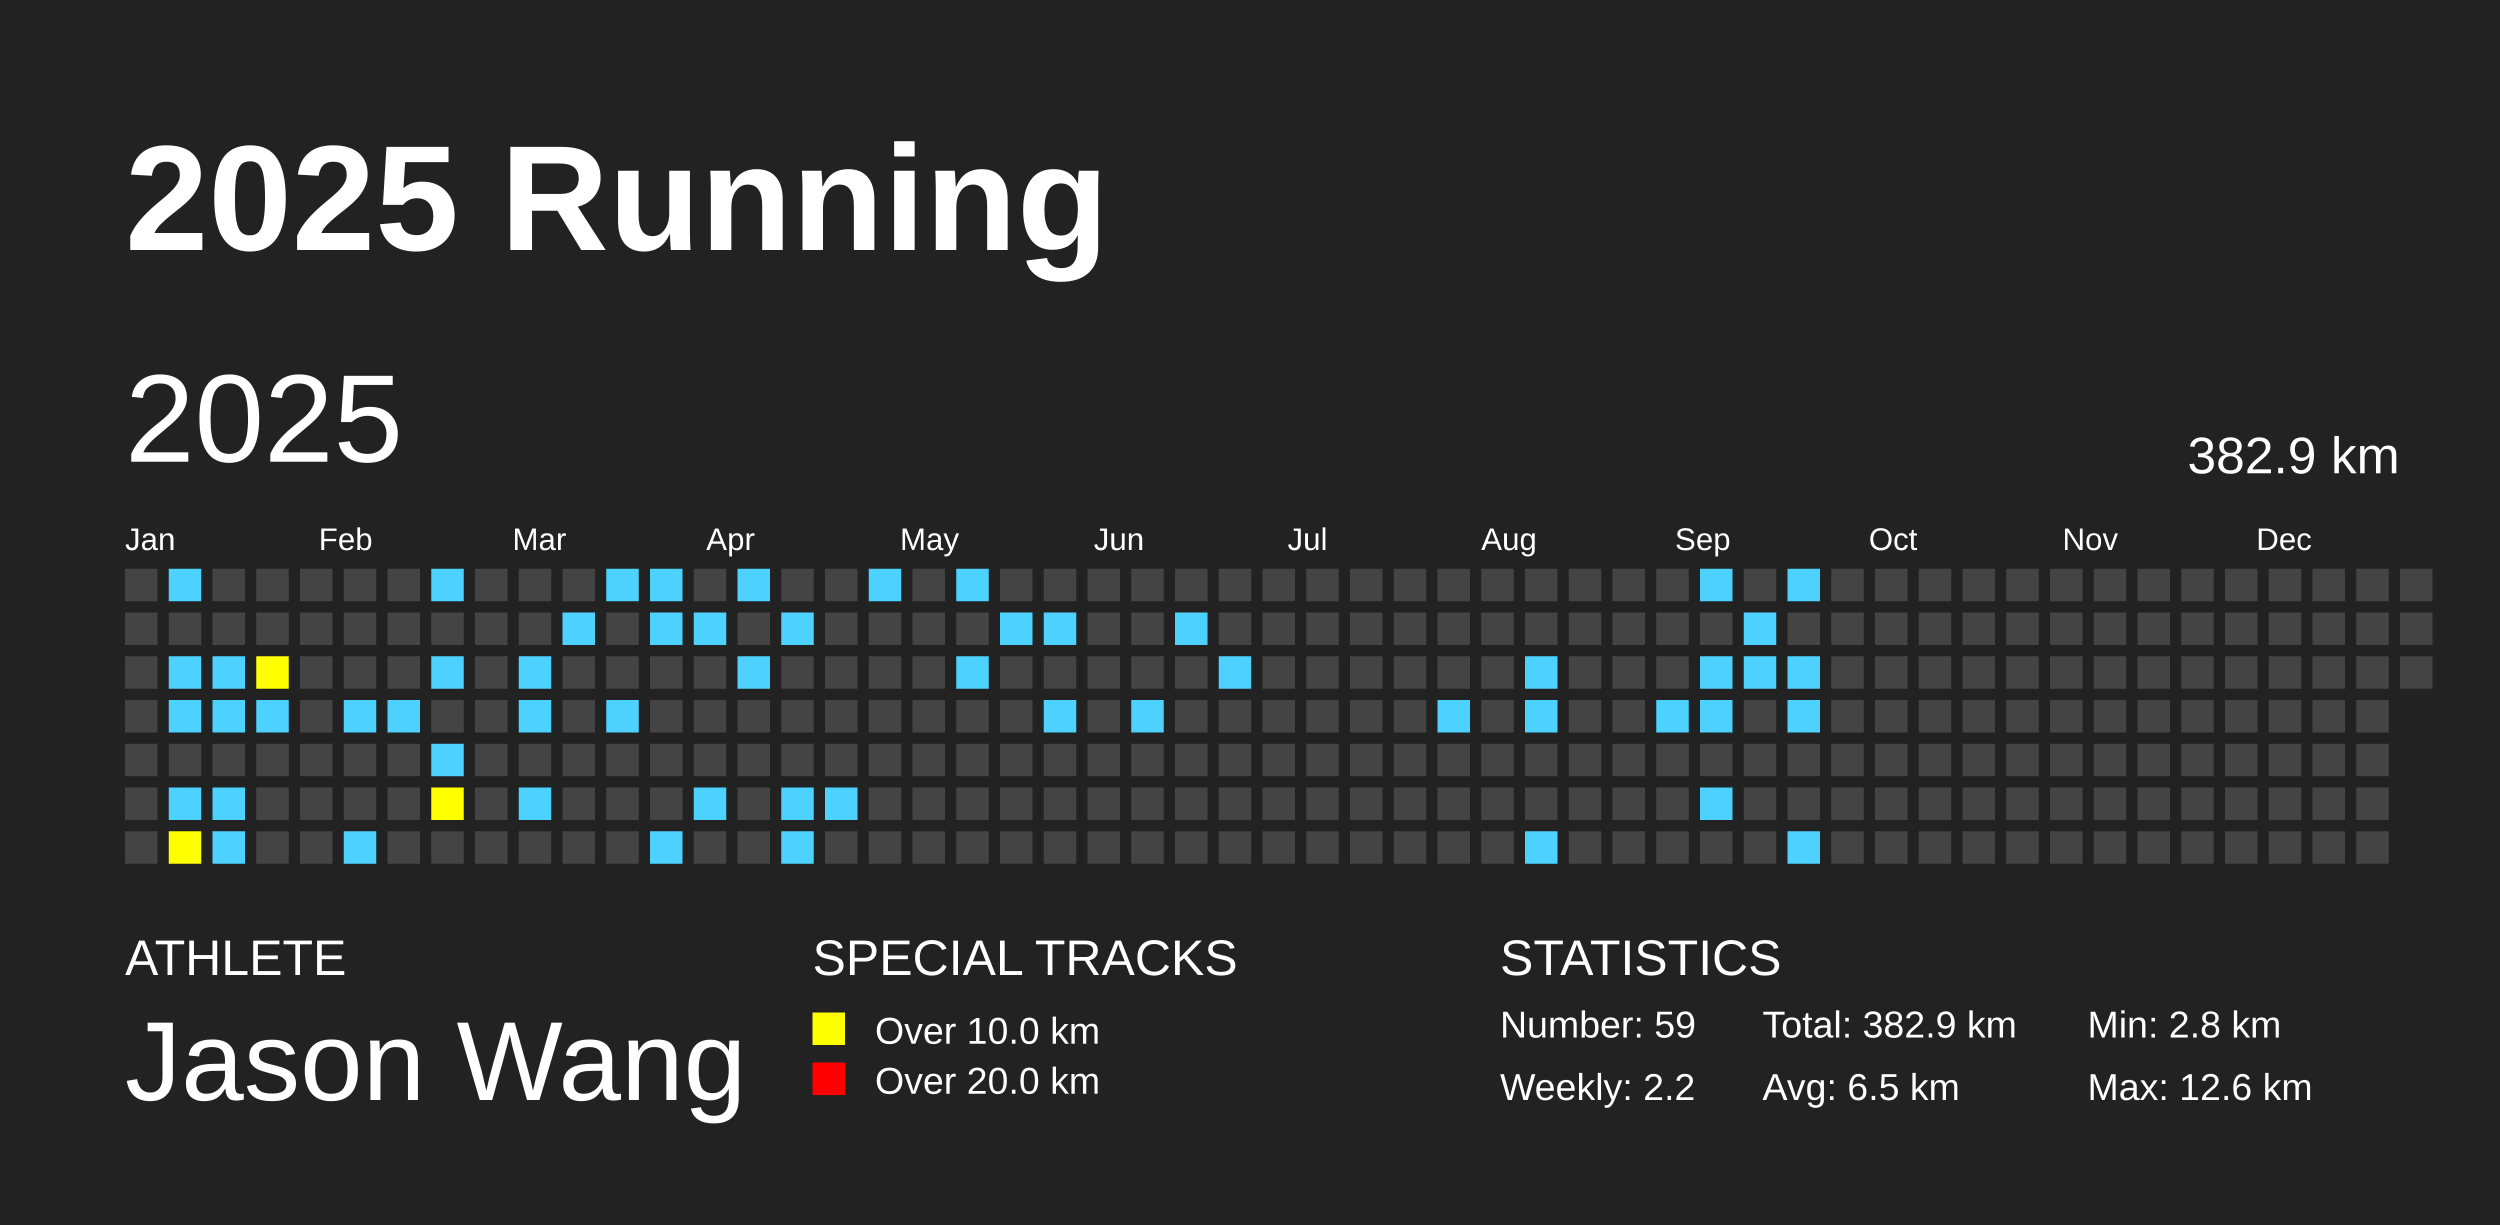
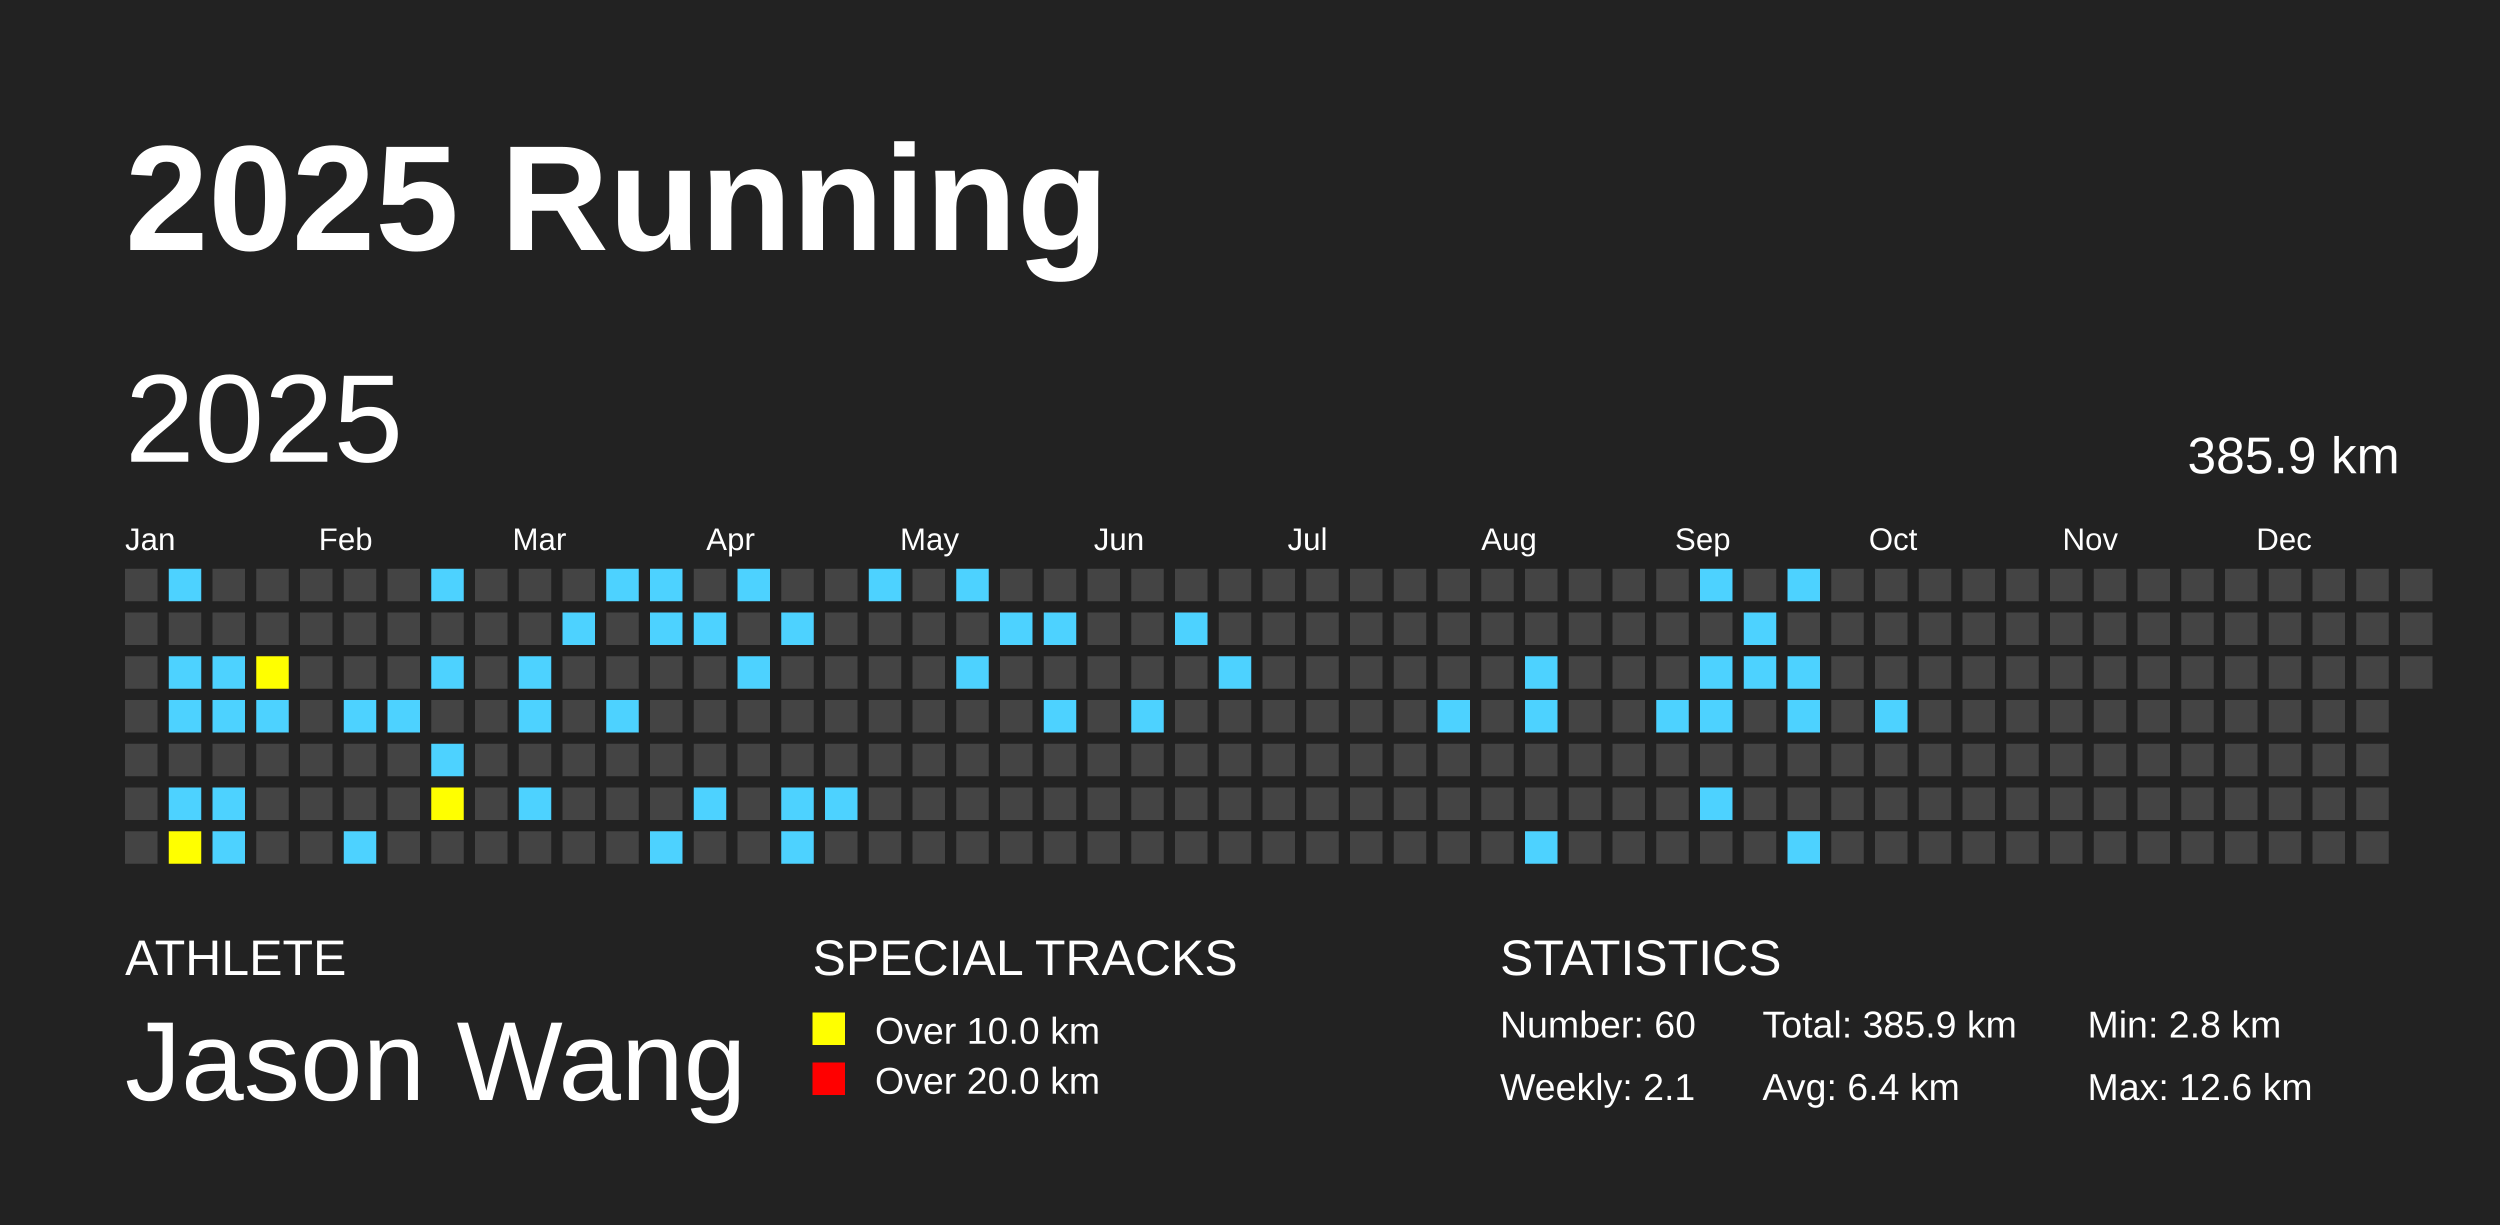
<svg xmlns="http://www.w3.org/2000/svg" baseProfile="full" height="98mm" version="1.1" viewBox="0,0,200,98" width="200mm">
  <defs />
  <rect fill="#222222" height="98" width="200" x="0" y="0" />
  <text fill="#FFFFFF" style="font-size:12px; font-family:Arial; font-weight:bold;" x="10" y="20">2025 Running</text>
  <text fill="#FFFFFF" style="font-size:4px; font-family:Arial" x="10" y="78">ATHLETE</text>
  <text fill="#FFFFFF" style="font-size:9px; font-family:Arial" x="10" y="88">Jason Wang</text>
  <text fill="#FFFFFF" style="font-size:4px; font-family:Arial" x="65" y="78">SPECIAL TRACKS</text>
  <rect fill="yellow" height="2.6" width="2.6" x="65" y="81" />
  <text fill="#FFFFFF" style="font-size:3px; font-family:Arial" x="70" y="83.5">Over 10.0 km</text>
  <rect fill="red" height="2.6" width="2.6" x="65" y="85" />
  <text fill="#FFFFFF" style="font-size:3px; font-family:Arial" x="70" y="87.5">Over 20.0 km</text>
  <text fill="#FFFFFF" style="font-size:4px; font-family:Arial" x="120" y="78">STATISTICS</text>
-   <text fill="#FFFFFF" style="font-size:3px; font-family:Arial" x="120" y="83">Number: 59</text>
-   <text fill="#FFFFFF" style="font-size:3px; font-family:Arial" x="120" y="88">Weekly: 2.2</text>
-   <text fill="#FFFFFF" style="font-size:3px; font-family:Arial" x="141" y="83">Total: 382.9 km</text>
-   <text fill="#FFFFFF" style="font-size:3px; font-family:Arial" x="141" y="88">Avg: 6.5 km</text>
+   <text fill="#FFFFFF" style="font-size:3px; font-family:Arial" x="120" y="83">Number: 60</text>
+   <text fill="#FFFFFF" style="font-size:3px; font-family:Arial" x="120" y="88">Weekly: 2.1</text>
+   <text fill="#FFFFFF" style="font-size:3px; font-family:Arial" x="141" y="83">Total: 385.9 km</text>
+   <text fill="#FFFFFF" style="font-size:3px; font-family:Arial" x="141" y="88">Avg: 6.4 km</text>
  <text fill="#FFFFFF" style="font-size:3px; font-family:Arial" x="167" y="83">Min: 2.8 km</text>
  <text fill="#FFFFFF" style="font-size:3px; font-family:Arial" x="167" y="88">Max: 12.6 km</text>
  <text dominant-baseline="hanging" fill="#FFFFFF" style="font-size:10.0px; font-family:Arial;" x="10" y="30">2025</text>
-   <text dominant-baseline="hanging" fill="#FFFFFF" style="font-size:4.125px; font-family:Arial;" x="175" y="35">382.9 km</text>
+   <text dominant-baseline="hanging" fill="#FFFFFF" style="font-size:4.125px; font-family:Arial;" x="175" y="35">385.9 km</text>
  <text fill="#FFFFFF" style="font-size:2.5px; font-family:Arial" x="10.0" y="44">Jan</text>
  <text fill="#FFFFFF" style="font-size:2.5px; font-family:Arial" x="25.5" y="44">Feb</text>
  <text fill="#FFFFFF" style="font-size:2.5px; font-family:Arial" x="41.0" y="44">Mar</text>
  <text fill="#FFFFFF" style="font-size:2.5px; font-family:Arial" x="56.5" y="44">Apr</text>
  <text fill="#FFFFFF" style="font-size:2.5px; font-family:Arial" x="72.0" y="44">May</text>
  <text fill="#FFFFFF" style="font-size:2.5px; font-family:Arial" x="87.5" y="44">Jun</text>
  <text fill="#FFFFFF" style="font-size:2.5px; font-family:Arial" x="103.0" y="44">Jul</text>
  <text fill="#FFFFFF" style="font-size:2.5px; font-family:Arial" x="118.5" y="44">Aug</text>
  <text fill="#FFFFFF" style="font-size:2.5px; font-family:Arial" x="134.0" y="44">Sep</text>
  <text fill="#FFFFFF" style="font-size:2.5px; font-family:Arial" x="149.5" y="44">Oct</text>
  <text fill="#FFFFFF" style="font-size:2.5px; font-family:Arial" x="165.0" y="44">Nov</text>
  <text fill="#FFFFFF" style="font-size:2.5px; font-family:Arial" x="180.5" y="44">Dec</text>
  <rect fill="#444444" height="2.6" width="2.6" x="10.0" y="45.5" />
  <rect fill="#444444" height="2.6" width="2.6" x="10.0" y="49.0" />
  <rect fill="#444444" height="2.6" width="2.6" x="10.0" y="52.5" />
  <rect fill="#444444" height="2.6" width="2.6" x="10.0" y="56.0" />
  <rect fill="#444444" height="2.6" width="2.6" x="10.0" y="59.5" />
  <rect fill="#444444" height="2.6" width="2.6" x="10.0" y="63.0" />
  <rect fill="#444444" height="2.6" width="2.6" x="10.0" y="66.5" />
  <rect fill="#4DD2FF" height="2.6" width="2.6" x="13.5" y="45.5" />
  <rect fill="#444444" height="2.6" width="2.6" x="13.5" y="49.0" />
  <rect fill="#4DD2FF" height="2.6" width="2.6" x="13.5" y="52.5" />
  <rect fill="#4DD2FF" height="2.6" width="2.6" x="13.5" y="56.0" />
  <rect fill="#444444" height="2.6" width="2.6" x="13.5" y="59.5" />
  <rect fill="#4DD2FF" height="2.6" width="2.6" x="13.5" y="63.0" />
  <rect fill="yellow" height="2.6" width="2.6" x="13.5" y="66.5" />
  <rect fill="#444444" height="2.6" width="2.6" x="17.0" y="45.5" />
  <rect fill="#444444" height="2.6" width="2.6" x="17.0" y="49.0" />
  <rect fill="#4DD2FF" height="2.6" width="2.6" x="17.0" y="52.5" />
  <rect fill="#4DD2FF" height="2.6" width="2.6" x="17.0" y="56.0" />
  <rect fill="#444444" height="2.6" width="2.6" x="17.0" y="59.5" />
  <rect fill="#4DD2FF" height="2.6" width="2.6" x="17.0" y="63.0" />
  <rect fill="#4DD2FF" height="2.6" width="2.6" x="17.0" y="66.5" />
  <rect fill="#444444" height="2.6" width="2.6" x="20.5" y="45.5" />
  <rect fill="#444444" height="2.6" width="2.6" x="20.5" y="49.0" />
  <rect fill="yellow" height="2.6" width="2.6" x="20.5" y="52.5" />
  <rect fill="#4DD2FF" height="2.6" width="2.6" x="20.5" y="56.0" />
  <rect fill="#444444" height="2.6" width="2.6" x="20.5" y="59.5" />
  <rect fill="#444444" height="2.6" width="2.6" x="20.5" y="63.0" />
  <rect fill="#444444" height="2.6" width="2.6" x="20.5" y="66.5" />
  <rect fill="#444444" height="2.6" width="2.6" x="24.0" y="45.5" />
  <rect fill="#444444" height="2.6" width="2.6" x="24.0" y="49.0" />
  <rect fill="#444444" height="2.6" width="2.6" x="24.0" y="52.5" />
  <rect fill="#444444" height="2.6" width="2.6" x="24.0" y="56.0" />
  <rect fill="#444444" height="2.6" width="2.6" x="24.0" y="59.5" />
  <rect fill="#444444" height="2.6" width="2.6" x="24.0" y="63.0" />
  <rect fill="#444444" height="2.6" width="2.6" x="24.0" y="66.5" />
  <rect fill="#444444" height="2.6" width="2.6" x="27.5" y="45.5" />
  <rect fill="#444444" height="2.6" width="2.6" x="27.5" y="49.0" />
  <rect fill="#444444" height="2.6" width="2.6" x="27.5" y="52.5" />
  <rect fill="#4DD2FF" height="2.6" width="2.6" x="27.5" y="56.0" />
  <rect fill="#444444" height="2.6" width="2.6" x="27.5" y="59.5" />
  <rect fill="#444444" height="2.6" width="2.6" x="27.5" y="63.0" />
  <rect fill="#4DD2FF" height="2.6" width="2.6" x="27.5" y="66.5" />
  <rect fill="#444444" height="2.6" width="2.6" x="31.0" y="45.5" />
  <rect fill="#444444" height="2.6" width="2.6" x="31.0" y="49.0" />
  <rect fill="#444444" height="2.6" width="2.6" x="31.0" y="52.5" />
  <rect fill="#4DD2FF" height="2.6" width="2.6" x="31.0" y="56.0" />
  <rect fill="#444444" height="2.6" width="2.6" x="31.0" y="59.5" />
  <rect fill="#444444" height="2.6" width="2.6" x="31.0" y="63.0" />
  <rect fill="#444444" height="2.6" width="2.6" x="31.0" y="66.5" />
  <rect fill="#4DD2FF" height="2.6" width="2.6" x="34.5" y="45.5" />
  <rect fill="#444444" height="2.6" width="2.6" x="34.5" y="49.0" />
  <rect fill="#4DD2FF" height="2.6" width="2.6" x="34.5" y="52.5" />
  <rect fill="#444444" height="2.6" width="2.6" x="34.5" y="56.0" />
  <rect fill="#4DD2FF" height="2.6" width="2.6" x="34.5" y="59.5" />
  <rect fill="yellow" height="2.6" width="2.6" x="34.5" y="63.0" />
  <rect fill="#444444" height="2.6" width="2.6" x="34.5" y="66.5" />
  <rect fill="#444444" height="2.6" width="2.6" x="38.0" y="45.5" />
  <rect fill="#444444" height="2.6" width="2.6" x="38.0" y="49.0" />
  <rect fill="#444444" height="2.6" width="2.6" x="38.0" y="52.5" />
  <rect fill="#444444" height="2.6" width="2.6" x="38.0" y="56.0" />
  <rect fill="#444444" height="2.6" width="2.6" x="38.0" y="59.5" />
  <rect fill="#444444" height="2.6" width="2.6" x="38.0" y="63.0" />
  <rect fill="#444444" height="2.6" width="2.6" x="38.0" y="66.5" />
  <rect fill="#444444" height="2.6" width="2.6" x="41.5" y="45.5" />
  <rect fill="#444444" height="2.6" width="2.6" x="41.5" y="49.0" />
  <rect fill="#4DD2FF" height="2.6" width="2.6" x="41.5" y="52.5" />
  <rect fill="#4DD2FF" height="2.6" width="2.6" x="41.5" y="56.0" />
  <rect fill="#444444" height="2.6" width="2.6" x="41.5" y="59.5" />
  <rect fill="#4DD2FF" height="2.6" width="2.6" x="41.5" y="63.0" />
  <rect fill="#444444" height="2.6" width="2.6" x="41.5" y="66.5" />
  <rect fill="#444444" height="2.6" width="2.6" x="45.0" y="45.5" />
  <rect fill="#4DD2FF" height="2.6" width="2.6" x="45.0" y="49.0" />
  <rect fill="#444444" height="2.6" width="2.6" x="45.0" y="52.5" />
  <rect fill="#444444" height="2.6" width="2.6" x="45.0" y="56.0" />
  <rect fill="#444444" height="2.6" width="2.6" x="45.0" y="59.5" />
  <rect fill="#444444" height="2.6" width="2.6" x="45.0" y="63.0" />
  <rect fill="#444444" height="2.6" width="2.6" x="45.0" y="66.5" />
  <rect fill="#4DD2FF" height="2.6" width="2.6" x="48.5" y="45.5" />
  <rect fill="#444444" height="2.6" width="2.6" x="48.5" y="49.0" />
  <rect fill="#444444" height="2.6" width="2.6" x="48.5" y="52.5" />
  <rect fill="#4DD2FF" height="2.6" width="2.6" x="48.5" y="56.0" />
  <rect fill="#444444" height="2.6" width="2.6" x="48.5" y="59.5" />
  <rect fill="#444444" height="2.6" width="2.6" x="48.5" y="63.0" />
  <rect fill="#444444" height="2.6" width="2.6" x="48.5" y="66.5" />
  <rect fill="#4DD2FF" height="2.6" width="2.6" x="52.0" y="45.5" />
  <rect fill="#4DD2FF" height="2.6" width="2.6" x="52.0" y="49.0" />
  <rect fill="#444444" height="2.6" width="2.6" x="52.0" y="52.5" />
  <rect fill="#444444" height="2.6" width="2.6" x="52.0" y="56.0" />
  <rect fill="#444444" height="2.6" width="2.6" x="52.0" y="59.5" />
  <rect fill="#444444" height="2.6" width="2.6" x="52.0" y="63.0" />
  <rect fill="#4DD2FF" height="2.6" width="2.6" x="52.0" y="66.5" />
  <rect fill="#444444" height="2.6" width="2.6" x="55.5" y="45.5" />
  <rect fill="#4DD2FF" height="2.6" width="2.6" x="55.5" y="49.0" />
  <rect fill="#444444" height="2.6" width="2.6" x="55.5" y="52.5" />
  <rect fill="#444444" height="2.6" width="2.6" x="55.5" y="56.0" />
  <rect fill="#444444" height="2.6" width="2.6" x="55.5" y="59.5" />
  <rect fill="#4DD2FF" height="2.6" width="2.6" x="55.5" y="63.0" />
  <rect fill="#444444" height="2.6" width="2.6" x="55.5" y="66.5" />
  <rect fill="#4DD2FF" height="2.6" width="2.6" x="59.0" y="45.5" />
  <rect fill="#444444" height="2.6" width="2.6" x="59.0" y="49.0" />
  <rect fill="#4DD2FF" height="2.6" width="2.6" x="59.0" y="52.5" />
  <rect fill="#444444" height="2.6" width="2.6" x="59.0" y="56.0" />
  <rect fill="#444444" height="2.6" width="2.6" x="59.0" y="59.5" />
  <rect fill="#444444" height="2.6" width="2.6" x="59.0" y="63.0" />
  <rect fill="#444444" height="2.6" width="2.6" x="59.0" y="66.5" />
  <rect fill="#444444" height="2.6" width="2.6" x="62.5" y="45.5" />
  <rect fill="#4DD2FF" height="2.6" width="2.6" x="62.5" y="49.0" />
  <rect fill="#444444" height="2.6" width="2.6" x="62.5" y="52.5" />
  <rect fill="#444444" height="2.6" width="2.6" x="62.5" y="56.0" />
  <rect fill="#444444" height="2.6" width="2.6" x="62.5" y="59.5" />
  <rect fill="#4DD2FF" height="2.6" width="2.6" x="62.5" y="63.0" />
  <rect fill="#4DD2FF" height="2.6" width="2.6" x="62.5" y="66.5" />
  <rect fill="#444444" height="2.6" width="2.6" x="66.0" y="45.5" />
  <rect fill="#444444" height="2.6" width="2.6" x="66.0" y="49.0" />
  <rect fill="#444444" height="2.6" width="2.6" x="66.0" y="52.5" />
  <rect fill="#444444" height="2.6" width="2.6" x="66.0" y="56.0" />
  <rect fill="#444444" height="2.6" width="2.6" x="66.0" y="59.5" />
  <rect fill="#4DD2FF" height="2.6" width="2.6" x="66.0" y="63.0" />
  <rect fill="#444444" height="2.6" width="2.6" x="66.0" y="66.5" />
  <rect fill="#4DD2FF" height="2.6" width="2.6" x="69.5" y="45.5" />
  <rect fill="#444444" height="2.6" width="2.6" x="69.5" y="49.0" />
  <rect fill="#444444" height="2.6" width="2.6" x="69.5" y="52.5" />
  <rect fill="#444444" height="2.6" width="2.6" x="69.5" y="56.0" />
  <rect fill="#444444" height="2.6" width="2.6" x="69.5" y="59.5" />
  <rect fill="#444444" height="2.6" width="2.6" x="69.5" y="63.0" />
  <rect fill="#444444" height="2.6" width="2.6" x="69.5" y="66.5" />
  <rect fill="#444444" height="2.6" width="2.6" x="73.0" y="45.5" />
  <rect fill="#444444" height="2.6" width="2.6" x="73.0" y="49.0" />
  <rect fill="#444444" height="2.6" width="2.6" x="73.0" y="52.5" />
  <rect fill="#444444" height="2.6" width="2.6" x="73.0" y="56.0" />
  <rect fill="#444444" height="2.6" width="2.6" x="73.0" y="59.5" />
  <rect fill="#444444" height="2.6" width="2.6" x="73.0" y="63.0" />
  <rect fill="#444444" height="2.6" width="2.6" x="73.0" y="66.5" />
  <rect fill="#4DD2FF" height="2.6" width="2.6" x="76.5" y="45.5" />
  <rect fill="#444444" height="2.6" width="2.6" x="76.5" y="49.0" />
  <rect fill="#4DD2FF" height="2.6" width="2.6" x="76.5" y="52.5" />
  <rect fill="#444444" height="2.6" width="2.6" x="76.5" y="56.0" />
  <rect fill="#444444" height="2.6" width="2.6" x="76.5" y="59.5" />
  <rect fill="#444444" height="2.6" width="2.6" x="76.5" y="63.0" />
  <rect fill="#444444" height="2.6" width="2.6" x="76.5" y="66.5" />
  <rect fill="#444444" height="2.6" width="2.6" x="80.0" y="45.5" />
  <rect fill="#4DD2FF" height="2.6" width="2.6" x="80.0" y="49.0" />
  <rect fill="#444444" height="2.6" width="2.6" x="80.0" y="52.5" />
  <rect fill="#444444" height="2.6" width="2.6" x="80.0" y="56.0" />
  <rect fill="#444444" height="2.6" width="2.6" x="80.0" y="59.5" />
  <rect fill="#444444" height="2.6" width="2.6" x="80.0" y="63.0" />
  <rect fill="#444444" height="2.6" width="2.6" x="80.0" y="66.5" />
  <rect fill="#444444" height="2.6" width="2.6" x="83.5" y="45.5" />
  <rect fill="#4DD2FF" height="2.6" width="2.6" x="83.5" y="49.0" />
  <rect fill="#444444" height="2.6" width="2.6" x="83.5" y="52.5" />
  <rect fill="#4DD2FF" height="2.6" width="2.6" x="83.5" y="56.0" />
  <rect fill="#444444" height="2.6" width="2.6" x="83.5" y="59.5" />
  <rect fill="#444444" height="2.6" width="2.6" x="83.5" y="63.0" />
  <rect fill="#444444" height="2.6" width="2.6" x="83.5" y="66.5" />
  <rect fill="#444444" height="2.6" width="2.6" x="87.0" y="45.5" />
  <rect fill="#444444" height="2.6" width="2.6" x="87.0" y="49.0" />
  <rect fill="#444444" height="2.6" width="2.6" x="87.0" y="52.5" />
  <rect fill="#444444" height="2.6" width="2.6" x="87.0" y="56.0" />
  <rect fill="#444444" height="2.6" width="2.6" x="87.0" y="59.5" />
  <rect fill="#444444" height="2.6" width="2.6" x="87.0" y="63.0" />
  <rect fill="#444444" height="2.6" width="2.6" x="87.0" y="66.5" />
  <rect fill="#444444" height="2.6" width="2.6" x="90.5" y="45.5" />
  <rect fill="#444444" height="2.6" width="2.6" x="90.5" y="49.0" />
  <rect fill="#444444" height="2.6" width="2.6" x="90.5" y="52.5" />
  <rect fill="#4DD2FF" height="2.6" width="2.6" x="90.5" y="56.0" />
  <rect fill="#444444" height="2.6" width="2.6" x="90.5" y="59.5" />
  <rect fill="#444444" height="2.6" width="2.6" x="90.5" y="63.0" />
  <rect fill="#444444" height="2.6" width="2.6" x="90.5" y="66.5" />
  <rect fill="#444444" height="2.6" width="2.6" x="94.0" y="45.5" />
  <rect fill="#4DD2FF" height="2.6" width="2.6" x="94.0" y="49.0" />
  <rect fill="#444444" height="2.6" width="2.6" x="94.0" y="52.5" />
  <rect fill="#444444" height="2.6" width="2.6" x="94.0" y="56.0" />
  <rect fill="#444444" height="2.6" width="2.6" x="94.0" y="59.5" />
  <rect fill="#444444" height="2.6" width="2.6" x="94.0" y="63.0" />
  <rect fill="#444444" height="2.6" width="2.6" x="94.0" y="66.5" />
  <rect fill="#444444" height="2.6" width="2.6" x="97.5" y="45.5" />
  <rect fill="#444444" height="2.6" width="2.6" x="97.5" y="49.0" />
  <rect fill="#4DD2FF" height="2.6" width="2.6" x="97.5" y="52.5" />
  <rect fill="#444444" height="2.6" width="2.6" x="97.5" y="56.0" />
  <rect fill="#444444" height="2.6" width="2.6" x="97.5" y="59.5" />
  <rect fill="#444444" height="2.6" width="2.6" x="97.5" y="63.0" />
  <rect fill="#444444" height="2.6" width="2.6" x="97.5" y="66.5" />
  <rect fill="#444444" height="2.6" width="2.6" x="101.0" y="45.5" />
  <rect fill="#444444" height="2.6" width="2.6" x="101.0" y="49.0" />
  <rect fill="#444444" height="2.6" width="2.6" x="101.0" y="52.5" />
  <rect fill="#444444" height="2.6" width="2.6" x="101.0" y="56.0" />
  <rect fill="#444444" height="2.6" width="2.6" x="101.0" y="59.5" />
  <rect fill="#444444" height="2.6" width="2.6" x="101.0" y="63.0" />
  <rect fill="#444444" height="2.6" width="2.6" x="101.0" y="66.5" />
  <rect fill="#444444" height="2.6" width="2.6" x="104.5" y="45.5" />
  <rect fill="#444444" height="2.6" width="2.6" x="104.5" y="49.0" />
  <rect fill="#444444" height="2.6" width="2.6" x="104.5" y="52.5" />
  <rect fill="#444444" height="2.6" width="2.6" x="104.5" y="56.0" />
  <rect fill="#444444" height="2.6" width="2.6" x="104.5" y="59.5" />
  <rect fill="#444444" height="2.6" width="2.6" x="104.5" y="63.0" />
  <rect fill="#444444" height="2.6" width="2.6" x="104.5" y="66.5" />
  <rect fill="#444444" height="2.6" width="2.6" x="108.0" y="45.5" />
  <rect fill="#444444" height="2.6" width="2.6" x="108.0" y="49.0" />
  <rect fill="#444444" height="2.6" width="2.6" x="108.0" y="52.5" />
  <rect fill="#444444" height="2.6" width="2.6" x="108.0" y="56.0" />
  <rect fill="#444444" height="2.6" width="2.6" x="108.0" y="59.5" />
  <rect fill="#444444" height="2.6" width="2.6" x="108.0" y="63.0" />
  <rect fill="#444444" height="2.6" width="2.6" x="108.0" y="66.5" />
  <rect fill="#444444" height="2.6" width="2.6" x="111.5" y="45.5" />
  <rect fill="#444444" height="2.6" width="2.6" x="111.5" y="49.0" />
  <rect fill="#444444" height="2.6" width="2.6" x="111.5" y="52.5" />
  <rect fill="#444444" height="2.6" width="2.6" x="111.5" y="56.0" />
  <rect fill="#444444" height="2.6" width="2.6" x="111.5" y="59.5" />
  <rect fill="#444444" height="2.6" width="2.6" x="111.5" y="63.0" />
  <rect fill="#444444" height="2.6" width="2.6" x="111.5" y="66.5" />
  <rect fill="#444444" height="2.6" width="2.6" x="115.0" y="45.5" />
  <rect fill="#444444" height="2.6" width="2.6" x="115.0" y="49.0" />
  <rect fill="#444444" height="2.6" width="2.6" x="115.0" y="52.5" />
  <rect fill="#4DD2FF" height="2.6" width="2.6" x="115.0" y="56.0" />
  <rect fill="#444444" height="2.6" width="2.6" x="115.0" y="59.5" />
  <rect fill="#444444" height="2.6" width="2.6" x="115.0" y="63.0" />
  <rect fill="#444444" height="2.6" width="2.6" x="115.0" y="66.5" />
  <rect fill="#444444" height="2.6" width="2.6" x="118.5" y="45.5" />
  <rect fill="#444444" height="2.6" width="2.6" x="118.5" y="49.0" />
  <rect fill="#444444" height="2.6" width="2.6" x="118.5" y="52.5" />
  <rect fill="#444444" height="2.6" width="2.6" x="118.5" y="56.0" />
  <rect fill="#444444" height="2.6" width="2.6" x="118.5" y="59.5" />
  <rect fill="#444444" height="2.6" width="2.6" x="118.5" y="63.0" />
  <rect fill="#444444" height="2.6" width="2.6" x="118.5" y="66.5" />
  <rect fill="#444444" height="2.6" width="2.6" x="122.0" y="45.5" />
  <rect fill="#444444" height="2.6" width="2.6" x="122.0" y="49.0" />
  <rect fill="#4DD2FF" height="2.6" width="2.6" x="122.0" y="52.5" />
  <rect fill="#4DD2FF" height="2.6" width="2.6" x="122.0" y="56.0" />
  <rect fill="#444444" height="2.6" width="2.6" x="122.0" y="59.5" />
  <rect fill="#444444" height="2.6" width="2.6" x="122.0" y="63.0" />
  <rect fill="#4DD2FF" height="2.6" width="2.6" x="122.0" y="66.5" />
  <rect fill="#444444" height="2.6" width="2.6" x="125.5" y="45.5" />
  <rect fill="#444444" height="2.6" width="2.6" x="125.5" y="49.0" />
  <rect fill="#444444" height="2.6" width="2.6" x="125.5" y="52.5" />
  <rect fill="#444444" height="2.6" width="2.6" x="125.5" y="56.0" />
  <rect fill="#444444" height="2.6" width="2.6" x="125.5" y="59.5" />
  <rect fill="#444444" height="2.6" width="2.6" x="125.5" y="63.0" />
  <rect fill="#444444" height="2.6" width="2.6" x="125.5" y="66.5" />
  <rect fill="#444444" height="2.6" width="2.6" x="129.0" y="45.5" />
  <rect fill="#444444" height="2.6" width="2.6" x="129.0" y="49.0" />
  <rect fill="#444444" height="2.6" width="2.6" x="129.0" y="52.5" />
  <rect fill="#444444" height="2.6" width="2.6" x="129.0" y="56.0" />
  <rect fill="#444444" height="2.6" width="2.6" x="129.0" y="59.5" />
  <rect fill="#444444" height="2.6" width="2.6" x="129.0" y="63.0" />
  <rect fill="#444444" height="2.6" width="2.6" x="129.0" y="66.5" />
  <rect fill="#444444" height="2.6" width="2.6" x="132.5" y="45.5" />
  <rect fill="#444444" height="2.6" width="2.6" x="132.5" y="49.0" />
  <rect fill="#444444" height="2.6" width="2.6" x="132.5" y="52.5" />
  <rect fill="#4DD2FF" height="2.6" width="2.6" x="132.5" y="56.0" />
  <rect fill="#444444" height="2.6" width="2.6" x="132.5" y="59.5" />
  <rect fill="#444444" height="2.6" width="2.6" x="132.5" y="63.0" />
  <rect fill="#444444" height="2.6" width="2.6" x="132.5" y="66.5" />
  <rect fill="#4DD2FF" height="2.6" width="2.6" x="136.0" y="45.5" />
  <rect fill="#444444" height="2.6" width="2.6" x="136.0" y="49.0" />
  <rect fill="#4DD2FF" height="2.6" width="2.6" x="136.0" y="52.5" />
  <rect fill="#4DD2FF" height="2.6" width="2.6" x="136.0" y="56.0" />
  <rect fill="#444444" height="2.6" width="2.6" x="136.0" y="59.5" />
  <rect fill="#4DD2FF" height="2.6" width="2.6" x="136.0" y="63.0" />
  <rect fill="#444444" height="2.6" width="2.6" x="136.0" y="66.5" />
  <rect fill="#444444" height="2.6" width="2.6" x="139.5" y="45.5" />
  <rect fill="#4DD2FF" height="2.6" width="2.6" x="139.5" y="49.0" />
  <rect fill="#4DD2FF" height="2.6" width="2.6" x="139.5" y="52.5" />
  <rect fill="#444444" height="2.6" width="2.6" x="139.5" y="56.0" />
  <rect fill="#444444" height="2.6" width="2.6" x="139.5" y="59.5" />
  <rect fill="#444444" height="2.6" width="2.6" x="139.5" y="63.0" />
  <rect fill="#444444" height="2.6" width="2.6" x="139.5" y="66.5" />
  <rect fill="#4DD2FF" height="2.6" width="2.6" x="143.0" y="45.5" />
  <rect fill="#444444" height="2.6" width="2.6" x="143.0" y="49.0" />
  <rect fill="#4DD2FF" height="2.6" width="2.6" x="143.0" y="52.5" />
  <rect fill="#4DD2FF" height="2.6" width="2.6" x="143.0" y="56.0" />
  <rect fill="#444444" height="2.6" width="2.6" x="143.0" y="59.5" />
  <rect fill="#444444" height="2.6" width="2.6" x="143.0" y="63.0" />
  <rect fill="#4DD2FF" height="2.6" width="2.6" x="143.0" y="66.5" />
  <rect fill="#444444" height="2.6" width="2.6" x="146.5" y="45.5" />
  <rect fill="#444444" height="2.6" width="2.6" x="146.5" y="49.0" />
  <rect fill="#444444" height="2.6" width="2.6" x="146.5" y="52.5" />
  <rect fill="#444444" height="2.6" width="2.6" x="146.5" y="56.0" />
  <rect fill="#444444" height="2.6" width="2.6" x="146.5" y="59.5" />
  <rect fill="#444444" height="2.6" width="2.6" x="146.5" y="63.0" />
  <rect fill="#444444" height="2.6" width="2.6" x="146.5" y="66.5" />
  <rect fill="#444444" height="2.6" width="2.6" x="150.0" y="45.5" />
  <rect fill="#444444" height="2.6" width="2.6" x="150.0" y="49.0" />
  <rect fill="#444444" height="2.6" width="2.6" x="150.0" y="52.5" />
-   <rect fill="#444444" height="2.6" width="2.6" x="150.0" y="56.0" />
+   <rect fill="#4DD2FF" height="2.6" width="2.6" x="150.0" y="56.0" />
  <rect fill="#444444" height="2.6" width="2.6" x="150.0" y="59.5" />
  <rect fill="#444444" height="2.6" width="2.6" x="150.0" y="63.0" />
  <rect fill="#444444" height="2.6" width="2.6" x="150.0" y="66.5" />
  <rect fill="#444444" height="2.6" width="2.6" x="153.5" y="45.5" />
  <rect fill="#444444" height="2.6" width="2.6" x="153.5" y="49.0" />
  <rect fill="#444444" height="2.6" width="2.6" x="153.5" y="52.5" />
  <rect fill="#444444" height="2.6" width="2.6" x="153.5" y="56.0" />
  <rect fill="#444444" height="2.6" width="2.6" x="153.5" y="59.5" />
  <rect fill="#444444" height="2.6" width="2.6" x="153.5" y="63.0" />
  <rect fill="#444444" height="2.6" width="2.6" x="153.5" y="66.5" />
  <rect fill="#444444" height="2.6" width="2.6" x="157.0" y="45.5" />
  <rect fill="#444444" height="2.6" width="2.6" x="157.0" y="49.0" />
  <rect fill="#444444" height="2.6" width="2.6" x="157.0" y="52.5" />
  <rect fill="#444444" height="2.6" width="2.6" x="157.0" y="56.0" />
  <rect fill="#444444" height="2.6" width="2.6" x="157.0" y="59.5" />
  <rect fill="#444444" height="2.6" width="2.6" x="157.0" y="63.0" />
  <rect fill="#444444" height="2.6" width="2.6" x="157.0" y="66.5" />
  <rect fill="#444444" height="2.6" width="2.6" x="160.5" y="45.5" />
  <rect fill="#444444" height="2.6" width="2.6" x="160.5" y="49.0" />
  <rect fill="#444444" height="2.6" width="2.6" x="160.5" y="52.5" />
  <rect fill="#444444" height="2.6" width="2.6" x="160.5" y="56.0" />
  <rect fill="#444444" height="2.6" width="2.6" x="160.5" y="59.5" />
  <rect fill="#444444" height="2.6" width="2.6" x="160.5" y="63.0" />
  <rect fill="#444444" height="2.6" width="2.6" x="160.5" y="66.5" />
  <rect fill="#444444" height="2.6" width="2.6" x="164.0" y="45.5" />
  <rect fill="#444444" height="2.6" width="2.6" x="164.0" y="49.0" />
  <rect fill="#444444" height="2.6" width="2.6" x="164.0" y="52.5" />
  <rect fill="#444444" height="2.6" width="2.6" x="164.0" y="56.0" />
  <rect fill="#444444" height="2.6" width="2.6" x="164.0" y="59.5" />
  <rect fill="#444444" height="2.6" width="2.6" x="164.0" y="63.0" />
  <rect fill="#444444" height="2.6" width="2.6" x="164.0" y="66.5" />
  <rect fill="#444444" height="2.6" width="2.6" x="167.5" y="45.5" />
  <rect fill="#444444" height="2.6" width="2.6" x="167.5" y="49.0" />
  <rect fill="#444444" height="2.6" width="2.6" x="167.5" y="52.5" />
  <rect fill="#444444" height="2.6" width="2.6" x="167.5" y="56.0" />
  <rect fill="#444444" height="2.6" width="2.6" x="167.5" y="59.5" />
  <rect fill="#444444" height="2.6" width="2.6" x="167.5" y="63.0" />
  <rect fill="#444444" height="2.6" width="2.6" x="167.5" y="66.5" />
  <rect fill="#444444" height="2.6" width="2.6" x="171.0" y="45.5" />
  <rect fill="#444444" height="2.6" width="2.6" x="171.0" y="49.0" />
  <rect fill="#444444" height="2.6" width="2.6" x="171.0" y="52.5" />
  <rect fill="#444444" height="2.6" width="2.6" x="171.0" y="56.0" />
  <rect fill="#444444" height="2.6" width="2.6" x="171.0" y="59.5" />
  <rect fill="#444444" height="2.6" width="2.6" x="171.0" y="63.0" />
  <rect fill="#444444" height="2.6" width="2.6" x="171.0" y="66.5" />
  <rect fill="#444444" height="2.6" width="2.6" x="174.5" y="45.5" />
  <rect fill="#444444" height="2.6" width="2.6" x="174.5" y="49.0" />
  <rect fill="#444444" height="2.6" width="2.6" x="174.5" y="52.5" />
  <rect fill="#444444" height="2.6" width="2.6" x="174.5" y="56.0" />
  <rect fill="#444444" height="2.6" width="2.6" x="174.5" y="59.5" />
  <rect fill="#444444" height="2.6" width="2.6" x="174.5" y="63.0" />
  <rect fill="#444444" height="2.6" width="2.6" x="174.5" y="66.5" />
  <rect fill="#444444" height="2.6" width="2.6" x="178.0" y="45.5" />
  <rect fill="#444444" height="2.6" width="2.6" x="178.0" y="49.0" />
  <rect fill="#444444" height="2.6" width="2.6" x="178.0" y="52.5" />
  <rect fill="#444444" height="2.6" width="2.6" x="178.0" y="56.0" />
  <rect fill="#444444" height="2.6" width="2.6" x="178.0" y="59.5" />
  <rect fill="#444444" height="2.6" width="2.6" x="178.0" y="63.0" />
  <rect fill="#444444" height="2.6" width="2.6" x="178.0" y="66.5" />
  <rect fill="#444444" height="2.6" width="2.6" x="181.5" y="45.5" />
  <rect fill="#444444" height="2.6" width="2.6" x="181.5" y="49.0" />
  <rect fill="#444444" height="2.6" width="2.6" x="181.5" y="52.5" />
  <rect fill="#444444" height="2.6" width="2.6" x="181.5" y="56.0" />
  <rect fill="#444444" height="2.6" width="2.6" x="181.5" y="59.5" />
  <rect fill="#444444" height="2.6" width="2.6" x="181.5" y="63.0" />
  <rect fill="#444444" height="2.6" width="2.6" x="181.5" y="66.5" />
  <rect fill="#444444" height="2.6" width="2.6" x="185.0" y="45.5" />
  <rect fill="#444444" height="2.6" width="2.6" x="185.0" y="49.0" />
  <rect fill="#444444" height="2.6" width="2.6" x="185.0" y="52.5" />
  <rect fill="#444444" height="2.6" width="2.6" x="185.0" y="56.0" />
  <rect fill="#444444" height="2.6" width="2.6" x="185.0" y="59.5" />
  <rect fill="#444444" height="2.6" width="2.6" x="185.0" y="63.0" />
  <rect fill="#444444" height="2.6" width="2.6" x="185.0" y="66.5" />
  <rect fill="#444444" height="2.6" width="2.6" x="188.5" y="45.5" />
  <rect fill="#444444" height="2.6" width="2.6" x="188.5" y="49.0" />
  <rect fill="#444444" height="2.6" width="2.6" x="188.5" y="52.5" />
  <rect fill="#444444" height="2.6" width="2.6" x="188.5" y="56.0" />
  <rect fill="#444444" height="2.6" width="2.6" x="188.5" y="59.5" />
  <rect fill="#444444" height="2.6" width="2.6" x="188.5" y="63.0" />
  <rect fill="#444444" height="2.6" width="2.6" x="188.5" y="66.5" />
  <rect fill="#444444" height="2.6" width="2.6" x="192.0" y="45.5" />
  <rect fill="#444444" height="2.6" width="2.6" x="192.0" y="49.0" />
  <rect fill="#444444" height="2.6" width="2.6" x="192.0" y="52.5" />
</svg>
